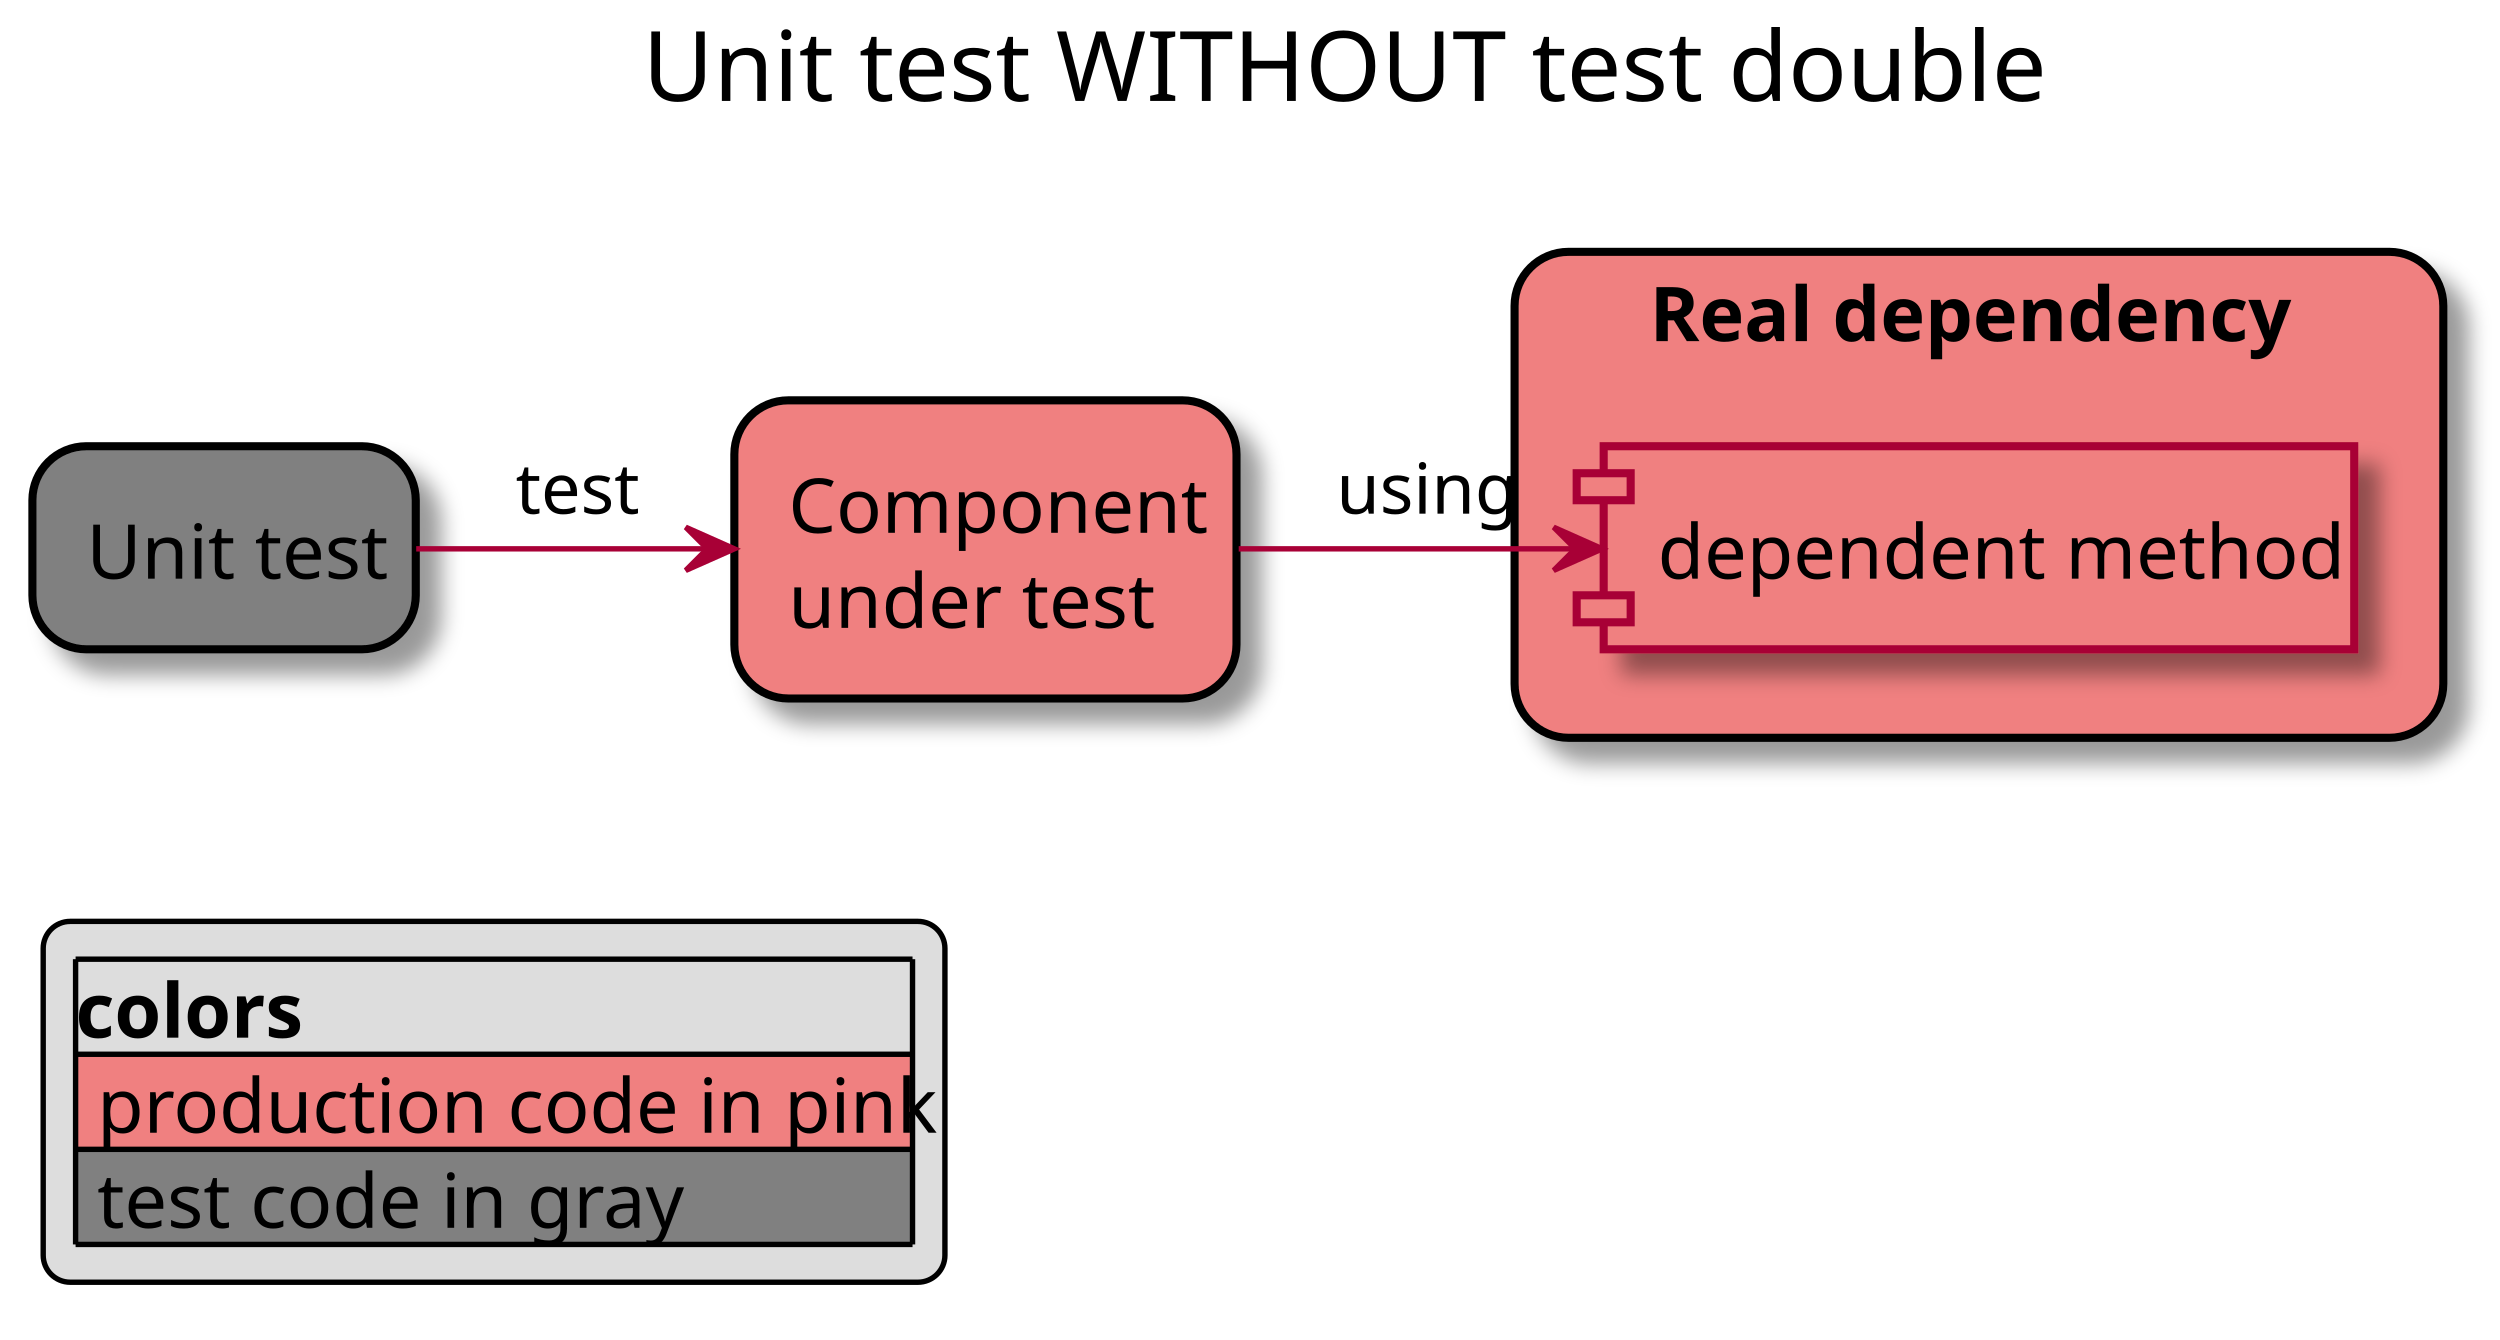
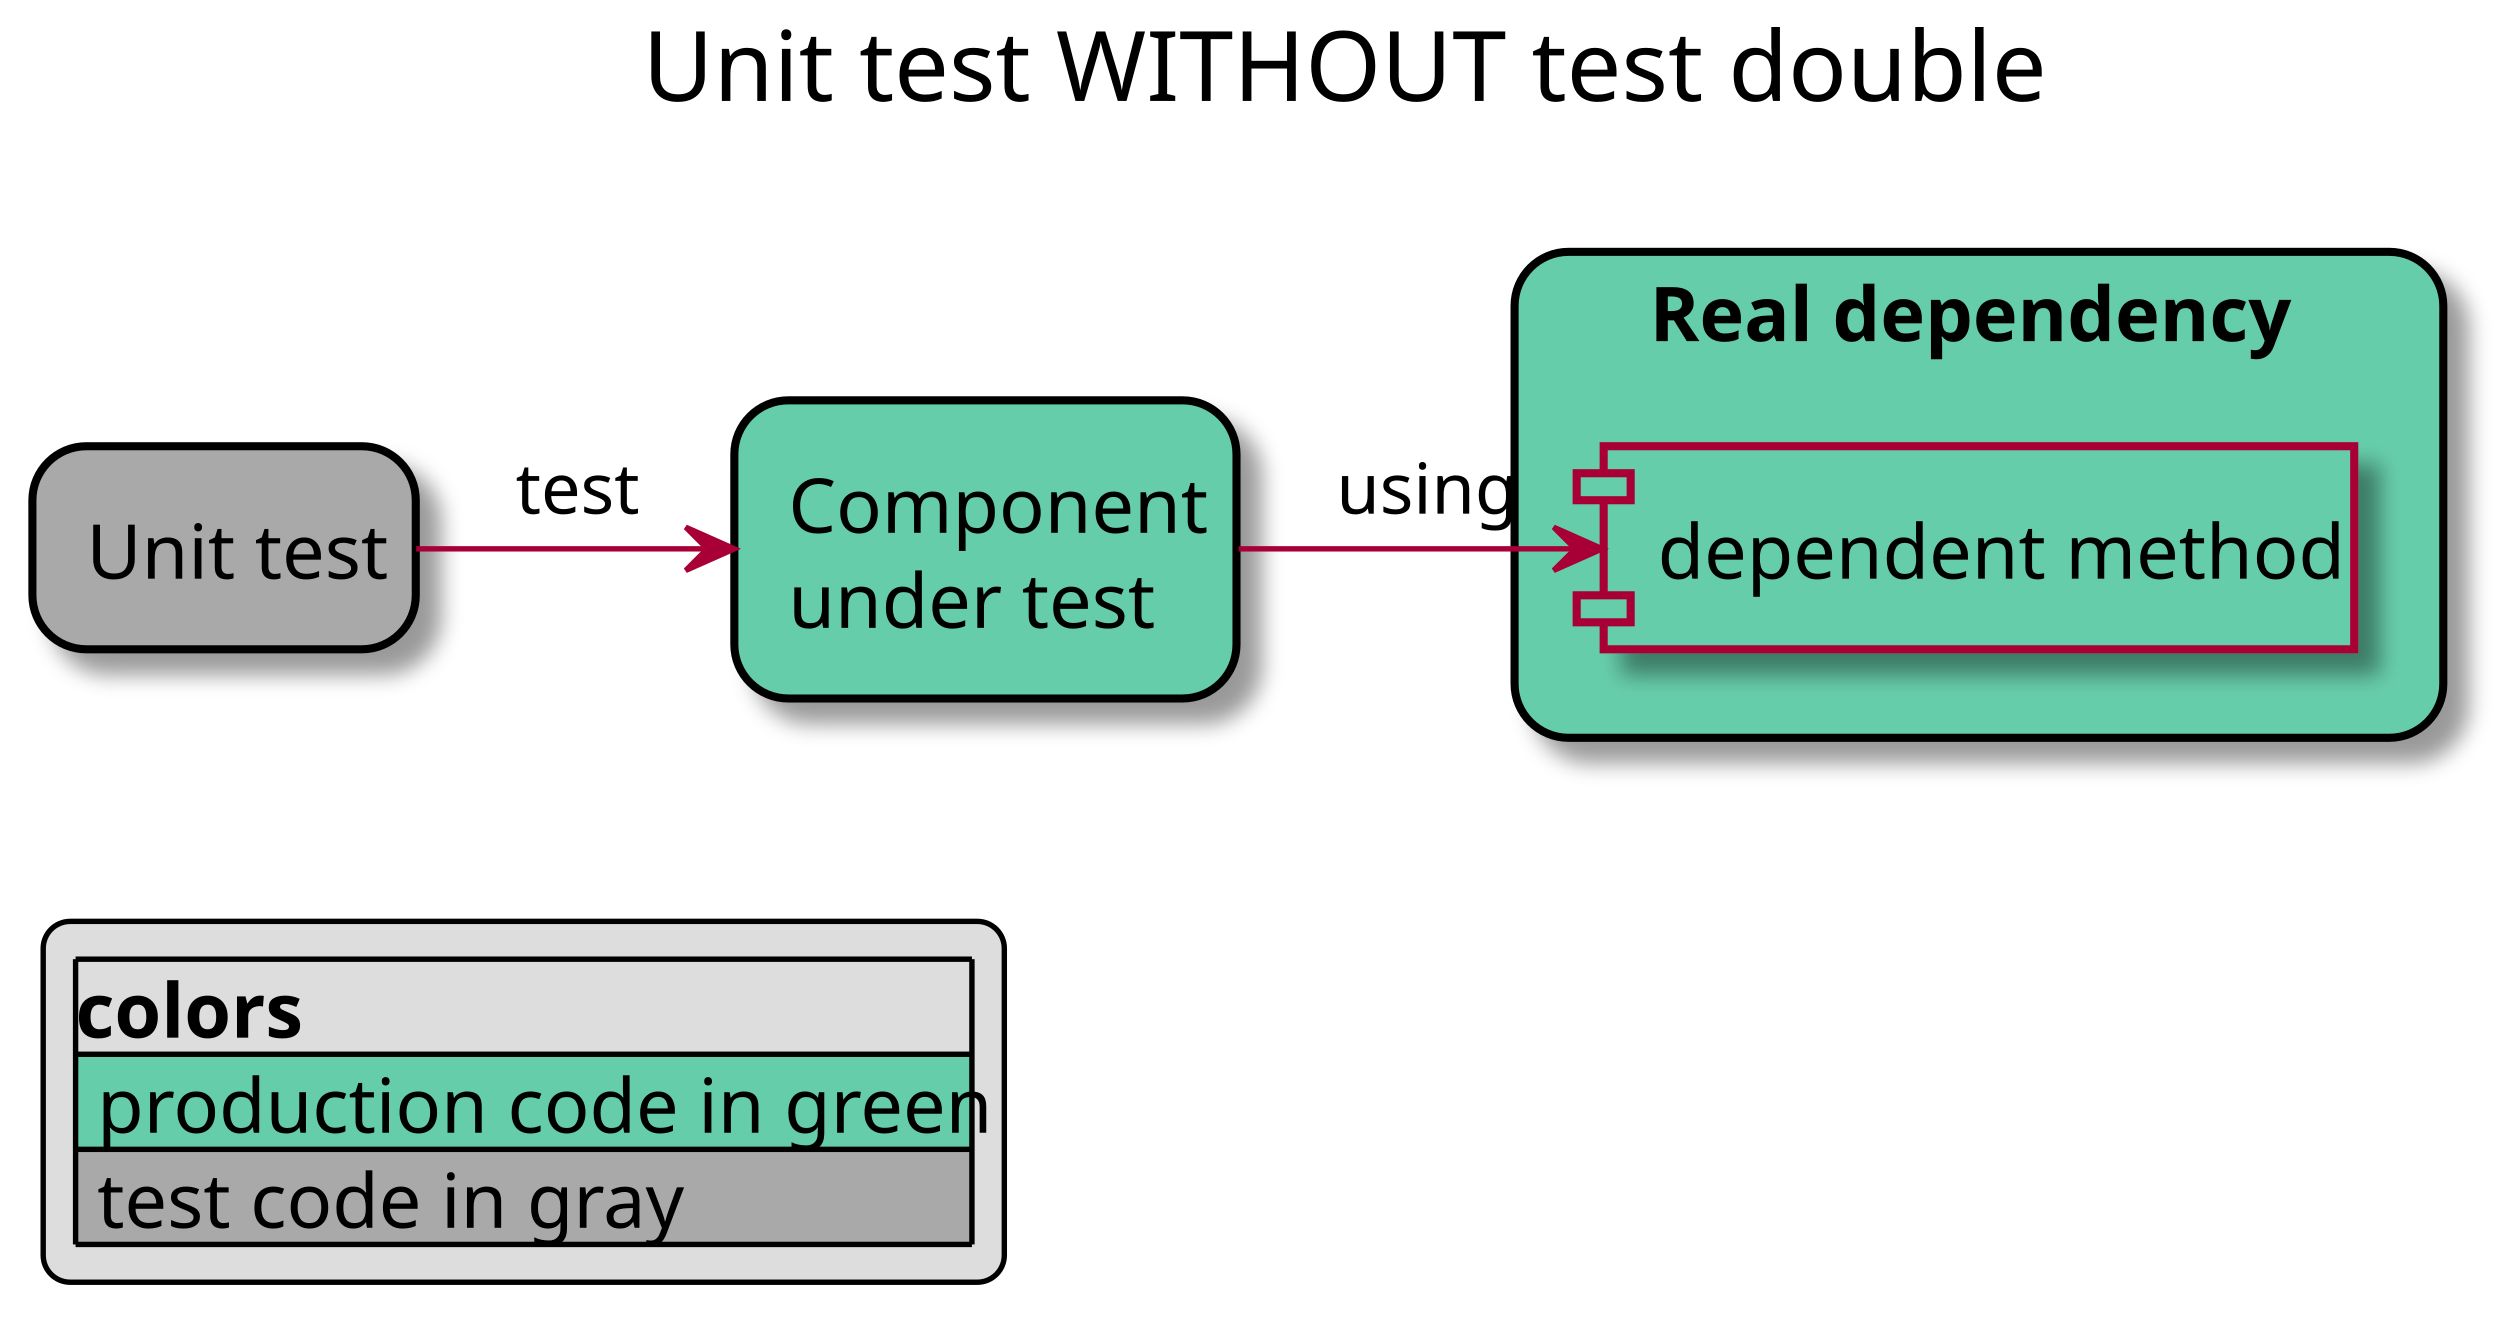
- <svg xmlns="http://www.w3.org/2000/svg" contentScriptType="application/ecmascript" contentStyleType="text/css" height="248px" preserveAspectRatio="none" style="width:463px;height:248px;background:#EEEBDC;" version="1.1" viewBox="0 0 463 248" width="463px" zoomAndPan="magnify">
+ <svg xmlns="http://www.w3.org/2000/svg" contentScriptType="application/ecmascript" contentStyleType="text/css" height="248px" preserveAspectRatio="none" style="width:463px;height:248px;" version="1.1" viewBox="0 0 463 248" width="463px" zoomAndPan="magnify">
  <defs>
-     <filter height="300%" id="fu086ygnlqkuw" width="300%" x="-1" y="-1">
+     <filter height="300%" id="f1osxwtde1yee9" width="300%" x="-1" y="-1">
      <feGaussianBlur result="blurOut" stdDeviation="2.0" />
      <feColorMatrix in="blurOut" result="blurOut2" type="matrix" values="0 0 0 0 0 0 0 0 0 0 0 0 0 0 0 0 0 0 .4 0" />
      <feOffset dx="4.0" dy="4.0" in="blurOut2" result="blurOut3" />
      <feBlend in="SourceGraphic" in2="blurOut3" mode="normal" />
    </filter>
  </defs>
  <g>
    <text fill="#000000" font-family="sans-serif" font-size="18" lengthAdjust="spacingAndGlyphs" textLength="249" x="119" y="18.686">Unit test WITHOUT test double</text>
-     <rect fill="#F08080" filter="url(#fu086ygnlqkuw)" height="90" rx="10" ry="10" style="stroke: #000000; stroke-width: 1.5;" width="172" x="280.5" y="46.641" />
+     <rect fill="#66CDAA" filter="url(#f1osxwtde1yee9)" height="90" rx="10" ry="10" style="stroke: #000000; stroke-width: 1.5;" width="172" x="280.5" y="46.641" />
    <text fill="#000000" font-family="sans-serif" font-size="14" font-weight="bold" lengthAdjust="spacingAndGlyphs" textLength="122" x="305.5" y="63.174">Real dependency</text>
-     <rect fill="#F08080" filter="url(#fu086ygnlqkuw)" height="37.609" style="stroke: #A80036; stroke-width: 1.5;" width="139" x="297" y="82.641" />
-     <rect fill="#F08080" height="5" style="stroke: #A80036; stroke-width: 1.5;" width="10" x="292" y="87.641" />
-     <rect fill="#F08080" height="5" style="stroke: #A80036; stroke-width: 1.5;" width="10" x="292" y="110.25" />
+     <rect fill="#66CDAA" filter="url(#f1osxwtde1yee9)" height="37.609" style="stroke: #A80036; stroke-width: 1.5;" width="139" x="297" y="82.641" />
+     <rect fill="#66CDAA" height="5" style="stroke: #A80036; stroke-width: 1.5;" width="10" x="292" y="87.641" />
+     <rect fill="#66CDAA" height="5" style="stroke: #A80036; stroke-width: 1.5;" width="10" x="292" y="110.25" />
    <text fill="#000000" font-family="sans-serif" font-size="14" lengthAdjust="spacingAndGlyphs" textLength="119" x="307" y="107.174">dependent method</text>
-     <rect fill="#808080" filter="url(#fu086ygnlqkuw)" height="37.609" rx="10" ry="10" style="stroke: #000000; stroke-width: 1.5;" width="71" x="6" y="82.641" />
+     <rect fill="#A9A9A9" filter="url(#f1osxwtde1yee9)" height="37.609" rx="10" ry="10" style="stroke: #000000; stroke-width: 1.5;" width="71" x="6" y="82.641" />
    <text fill="#000000" font-family="sans-serif" font-size="14" lengthAdjust="spacingAndGlyphs" textLength="51" x="16" y="107.174">Unit test</text>
-     <rect fill="#F08080" filter="url(#fu086ygnlqkuw)" height="55.219" rx="10" ry="10" style="stroke: #000000; stroke-width: 1.5;" width="93" x="136" y="74.141" />
+     <rect fill="#66CDAA" filter="url(#f1osxwtde1yee9)" height="55.219" rx="10" ry="10" style="stroke: #000000; stroke-width: 1.5;" width="93" x="136" y="74.141" />
    <text fill="#000000" font-family="sans-serif" font-size="14" lengthAdjust="spacingAndGlyphs" textLength="73" x="146" y="98.674">Component</text>
    <text fill="#000000" font-family="sans-serif" font-size="14" lengthAdjust="spacingAndGlyphs" textLength="64" x="146" y="116.283">under test</text>
    <path d="M77.08,101.641 C93.411,101.641 113.087,101.641 130.996,101.641 " fill="none" id="UnitTest-&gt;cut" style="stroke: #A80036; stroke-width: 1.0;" />
    <polygon fill="#A80036" points="135.996,101.641,126.996,97.641,130.996,101.641,126.996,105.641,135.996,101.641" style="stroke: #A80036; stroke-width: 1.0;" />
    <text fill="#000000" font-family="sans-serif" font-size="13" lengthAdjust="spacingAndGlyphs" textLength="22" x="95.5" y="95.136">test</text>
    <path d="M229.407,101.641 C248.333,101.641 270.641,101.641 291.702,101.641 " fill="none" id="cut-&gt;RealDependencyMut" style="stroke: #A80036; stroke-width: 1.0;" />
    <polygon fill="#A80036" points="296.741,101.641,287.741,97.641,291.741,101.641,287.741,105.641,296.741,101.641" style="stroke: #A80036; stroke-width: 1.0;" />
    <text fill="#000000" font-family="sans-serif" font-size="13" lengthAdjust="spacingAndGlyphs" textLength="31" x="247.5" y="95.136">using</text>
-     <rect fill="#DDDDDD" height="66.828" rx="5" ry="5" style="stroke: #000000; stroke-width: 1.0;" width="167" x="8" y="170.641" />
+     <rect fill="#DDDDDD" height="66.828" rx="5" ry="5" style="stroke: #000000; stroke-width: 1.0;" width="178" x="8" y="170.641" />
    <text fill="#000000" font-family="sans-serif" font-size="14" font-weight="bold" lengthAdjust="spacingAndGlyphs" textLength="44" x="14" y="192.174">colors</text>
-     <rect fill="#F08080" height="17.609" style="stroke: none; stroke-width: 1.0;" width="155" x="14" y="195.25" />
-     <text fill="#000000" font-family="sans-serif" font-size="14" lengthAdjust="spacingAndGlyphs" textLength="147" x="18" y="209.783">production code in pink</text>
-     <rect fill="#808080" height="17.609" style="stroke: none; stroke-width: 1.0;" width="155" x="14" y="212.859" />
+     <rect fill="#66CDAA" height="17.609" style="stroke: none; stroke-width: 1.0;" width="166" x="14" y="195.25" />
+     <text fill="#000000" font-family="sans-serif" font-size="14" lengthAdjust="spacingAndGlyphs" textLength="158" x="18" y="209.783">production code in green</text>
+     <rect fill="#A9A9A9" height="17.609" style="stroke: none; stroke-width: 1.0;" width="166" x="14" y="212.859" />
    <text fill="#000000" font-family="sans-serif" font-size="14" lengthAdjust="spacingAndGlyphs" textLength="105" x="18" y="227.393">test code in gray</text>
-     <line style="stroke: #000000; stroke-width: 1.0;" x1="14" x2="169" y1="177.641" y2="177.641" />
-     <line style="stroke: #000000; stroke-width: 1.0;" x1="14" x2="169" y1="195.25" y2="195.25" />
-     <line style="stroke: #000000; stroke-width: 1.0;" x1="14" x2="169" y1="212.859" y2="212.859" />
-     <line style="stroke: #000000; stroke-width: 1.0;" x1="14" x2="169" y1="230.469" y2="230.469" />
+     <line style="stroke: #000000; stroke-width: 1.0;" x1="14" x2="180" y1="177.641" y2="177.641" />
+     <line style="stroke: #000000; stroke-width: 1.0;" x1="14" x2="180" y1="195.25" y2="195.25" />
+     <line style="stroke: #000000; stroke-width: 1.0;" x1="14" x2="180" y1="212.859" y2="212.859" />
+     <line style="stroke: #000000; stroke-width: 1.0;" x1="14" x2="180" y1="230.469" y2="230.469" />
    <line style="stroke: #000000; stroke-width: 1.0;" x1="14" x2="14" y1="177.641" y2="230.469" />
-     <line style="stroke: #000000; stroke-width: 1.0;" x1="169" x2="169" y1="177.641" y2="230.469" />
+     <line style="stroke: #000000; stroke-width: 1.0;" x1="180" x2="180" y1="177.641" y2="230.469" />
  </g>
</svg>
